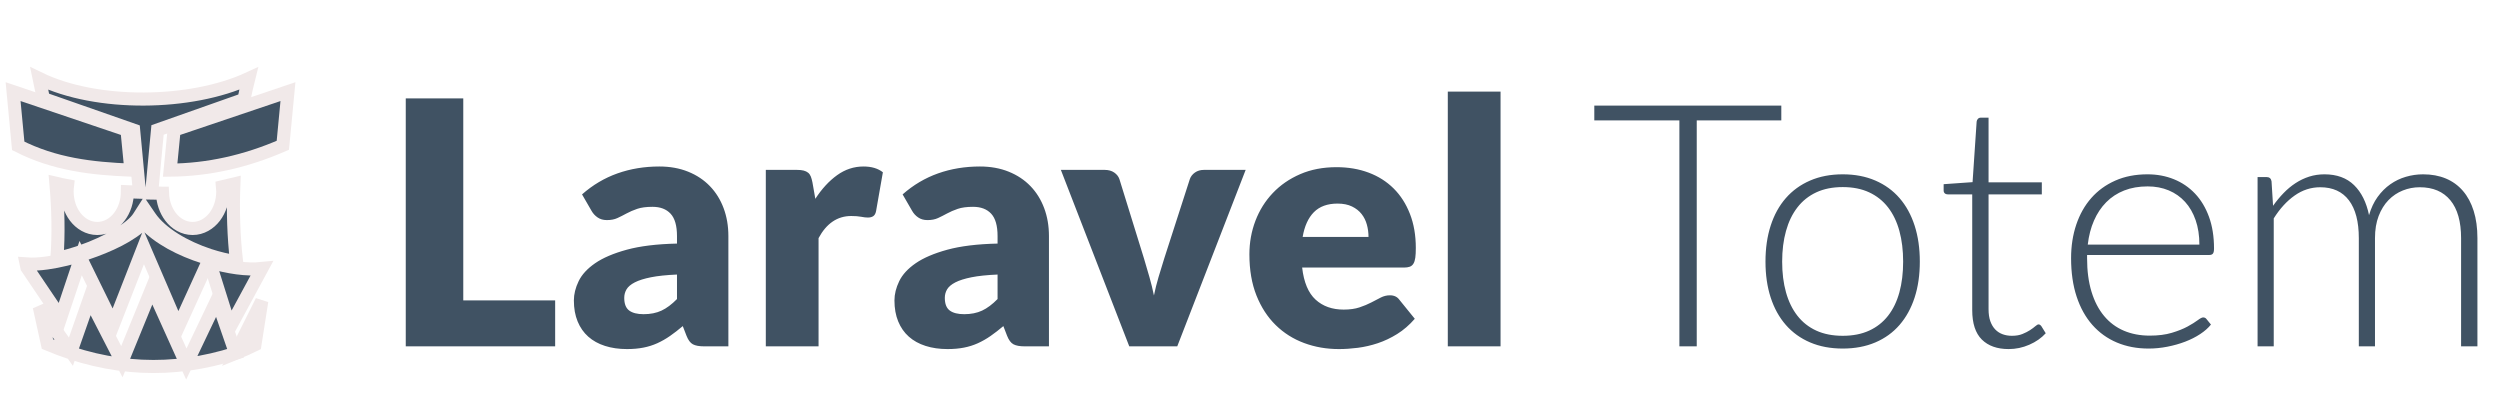
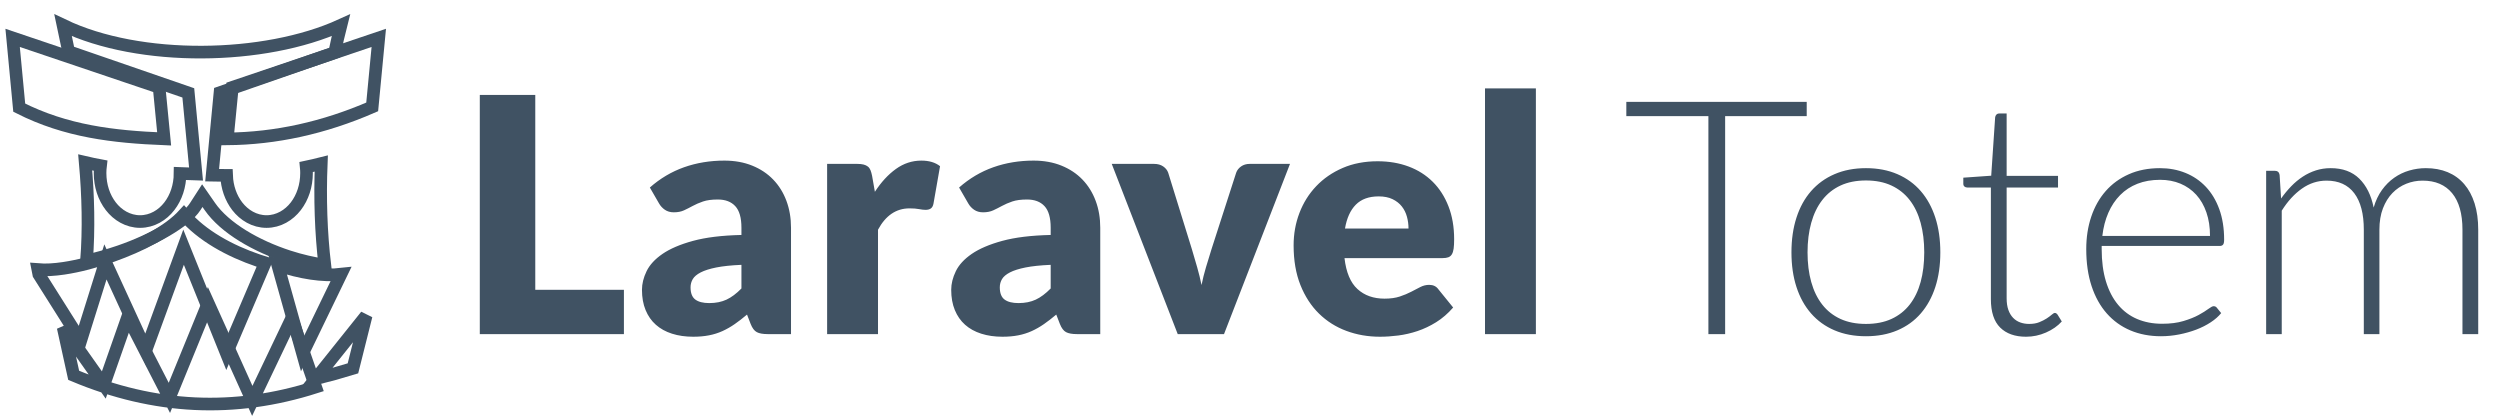
- <svg xmlns="http://www.w3.org/2000/svg" width="191px" height="30px" viewBox="0 0 191 30" version="1.1">
+ <svg xmlns="http://www.w3.org/2000/svg" width="198px" height="33px" viewBox="0 0 198 33" version="1.1">
  <defs />
  <g id="Page-1" stroke="none" stroke-width="1" fill="none" fill-rule="evenodd">
-     <g id="Mask" transform="translate(1, 6)" stroke="#F1E9E9" fill="#405263">
-       <path d="M2,0 C2.11,0.509 2.215,1.022 2.316,1.535 L9.21,3.947 L9.655,8.682 L9.098,8.663 C8.977,8.658 8.856,8.653 8.735,8.648 C8.73,9.38 8.508,10.05 8.118,10.563 C7.724,11.082 7.125,11.455 6.432,11.455 C5.738,11.455 5.139,11.082 4.745,10.563 C4.351,10.044 4.127,9.365 4.127,8.623 C4.127,8.477 4.137,8.333 4.154,8.191 C3.859,8.136 3.565,8.075 3.272,8.005 C3.445,9.966 3.488,11.898 3.348,13.75 C3.955,13.615 4.598,13.433 5.234,13.212 C7.184,12.536 9.054,11.453 9.605,10.588 L10.016,9.943 L10.449,10.576 C11.314,11.84 13.125,12.89 14.99,13.503 C15.694,13.734 16.408,13.899 17.072,14 C16.852,12.104 16.785,10.094 16.867,8.07 C16.579,8.144 16.29,8.211 16.002,8.273 C16.014,8.388 16.02,8.505 16.02,8.623 C16.02,9.365 15.797,10.044 15.403,10.563 C15.008,11.082 14.409,11.455 13.716,11.455 C13.022,11.455 12.423,11.082 12.029,10.563 C11.659,10.076 11.44,9.448 11.414,8.76 C11.313,8.76 11.212,8.759 11.11,8.758 L10.584,8.749 L11.036,3.929 L17.639,1.598 C17.749,1.058 17.868,0.524 18,4.77362775e-05 C13.591,2.04 6.406,2.141 2,4.77362775e-05 L2,0 Z" id="Path" />
-       <path d="M21,1 L12.301,3.938 L12,7 C14.863,6.973 17.727,6.353 20.609,5.1 L21,1 Z" id="Path" />
-       <path d="M0,1 L0.392,5.145 C3.18,6.558 6.001,6.876 9,7 L8.702,3.939 L0,1 Z" id="Path" />
-       <path d="M9.992,11 C9.03,11.982 7.335,12.78 5.586,13.365 C4.563,13.707 3.522,13.962 2.593,14.091 C2.009,14.172 1.479,14.202 1,14.165 L1.058,14.442 L3.638,18.264 L5.161,13.721 L7.657,18.804 L9.975,12.873 L12.616,19 L15,13.773 C14.862,13.733 14.724,13.692 14.586,13.648 C12.831,13.093 11.095,12.209 9.992,11 L9.992,11 Z" id="Path" />
-       <path d="M15,14 L16.571,19 L19,14.517 C17.857,14.634 16.444,14.432 15,14 L15,14 Z" id="Path" />
-       <path d="M10.615,16 L8.311,21.634 L5.837,16.819 L4.417,20.869 L2,17.446 L2.626,20.293 C7.444,22.318 12.195,22.528 17,20.993 L15.581,16.897 L13.236,21.812 L10.615,16 L10.615,16 Z" id="Path" />
-       <path d="M19,17 L17,21 C17.491,20.803 17.984,20.584 18.476,20.34 L19,17 L19,17 Z" id="Path" />
+     <g id="Mask" transform="translate(1, 2)" stroke="#405263">
+       <path d="M4,0 C4.151,0.691 4.296,1.387 4.435,2.084 L13.914,5.356 L14.526,11.783 L13.76,11.756 C13.594,11.751 13.427,11.743 13.261,11.737 C13.254,12.73 12.949,13.639 12.412,14.335 C11.871,15.04 11.047,15.546 10.093,15.546 C9.14,15.546 8.316,15.04 7.774,14.335 C7.232,13.631 6.925,12.71 6.925,11.703 C6.925,11.504 6.938,11.308 6.961,11.117 C6.557,11.042 6.152,10.959 5.749,10.864 C5.986,13.526 6.047,16.147 5.854,18.661 C6.688,18.478 7.572,18.23 8.446,17.931 C11.128,17.013 13.699,15.544 14.456,14.37 L15.022,13.494 L15.618,14.353 C16.807,16.068 19.297,17.494 21.862,18.326 C22.829,18.639 23.811,18.863 24.724,19 C24.421,16.427 24.33,13.699 24.442,10.952 C24.046,11.052 23.649,11.143 23.253,11.227 C23.269,11.383 23.277,11.542 23.277,11.703 C23.277,12.71 22.97,13.631 22.429,14.335 C21.887,15.04 21.063,15.546 20.109,15.546 C19.156,15.546 18.332,15.04 17.79,14.336 C17.282,13.675 16.98,12.823 16.945,11.889 C16.805,11.888 16.666,11.888 16.526,11.886 L15.802,11.874 L16.425,5.332 L25.504,2.169 C25.654,1.435 25.819,0.711 26,6.47849481e-05 C19.937,2.768 10.058,2.905 4,6.47849481e-05 L4,0 Z" id="Path" />
+       <path d="M29,1 L17.401,4.917 L17,9 C20.817,8.964 24.636,8.138 28.478,6.467 L29,1 Z" id="Path" />
+       <path d="M0,1 L0.523,6.527 C4.24,8.411 8.001,8.835 12,9 L11.603,4.918 L0,1 Z" id="Path" />
+       <path d="M13.561,15 C12.325,16.351 10.145,17.448 7.896,18.252 C6.581,18.722 5.243,19.073 4.049,19.25 C3.297,19.362 2.615,19.403 2,19.352 L2.075,19.733 L5.392,24.988 L7.349,18.742 L10.559,25.73 L13.539,17.576 L16.935,26 L20,18.813 C19.823,18.758 19.645,18.702 19.467,18.642 C17.211,17.877 14.979,16.663 13.561,15 L13.561,15 Z" id="Path" />
+       <path d="M21,19 L22.963,26 L26,19.724 C24.571,19.888 22.805,19.605 21,19 L21,19 Z" id="Path" />
+       <path d="M15.486,22 L12.415,29.512 L9.116,23.092 L7.222,28.492 L4,23.928 L4.835,27.725 C11.258,30.424 17.593,30.705 24,28.657 L22.108,23.197 L18.981,29.75 L15.486,22 L15.486,22 Z" id="Path" />
+       <path d="M28,23 L24,28 C24.983,27.754 25.967,27.479 26.953,27.175 L28,23 L28,23 Z" id="Path" />
    </g>
-     <path d="M35.394,22.951 L42.414,22.951 L42.414,26.461 L31,26.461 L31,7.52 L35.394,7.52 L35.394,22.951 Z M53.802,26.461 C53.421,26.461 53.133,26.409 52.938,26.305 C52.742,26.201 52.58,25.984 52.45,25.655 L52.164,24.914 C51.826,25.2 51.501,25.451 51.189,25.668 C50.877,25.885 50.554,26.069 50.221,26.221 C49.887,26.372 49.532,26.485 49.154,26.558 C48.777,26.632 48.359,26.669 47.9,26.669 C47.285,26.669 46.726,26.589 46.223,26.428 C45.72,26.268 45.294,26.032 44.943,25.72 C44.591,25.408 44.321,25.02 44.13,24.556 C43.939,24.093 43.844,23.558 43.844,22.951 C43.844,22.474 43.965,21.985 44.208,21.482 C44.451,20.979 44.871,20.522 45.469,20.11 C46.067,19.699 46.873,19.354 47.887,19.077 C48.901,18.8 50.179,18.644 51.722,18.609 L51.722,18.037 C51.722,17.248 51.56,16.679 51.234,16.328 C50.909,15.976 50.448,15.801 49.85,15.801 C49.373,15.801 48.983,15.853 48.68,15.957 C48.377,16.061 48.106,16.178 47.867,16.308 C47.629,16.438 47.397,16.555 47.172,16.659 C46.947,16.763 46.678,16.815 46.366,16.815 C46.089,16.815 45.853,16.748 45.657,16.613 C45.462,16.479 45.309,16.312 45.196,16.113 L44.468,14.852 C45.283,14.133 46.186,13.598 47.178,13.246 C48.171,12.895 49.235,12.72 50.37,12.72 C51.185,12.72 51.919,12.852 52.574,13.117 C53.228,13.381 53.782,13.749 54.237,14.222 C54.693,14.694 55.041,15.255 55.284,15.905 C55.527,16.555 55.648,17.266 55.648,18.037 L55.648,26.461 L53.802,26.461 Z M49.174,24.004 C49.694,24.004 50.149,23.913 50.539,23.731 C50.929,23.549 51.323,23.254 51.722,22.847 L51.722,20.975 C50.916,21.01 50.253,21.079 49.733,21.183 C49.213,21.287 48.801,21.417 48.498,21.573 C48.195,21.729 47.985,21.907 47.867,22.106 C47.75,22.305 47.692,22.522 47.692,22.756 C47.692,23.215 47.818,23.538 48.069,23.724 C48.32,23.911 48.689,24.004 49.174,24.004 Z M58.508,26.461 L58.508,12.98 L60.9,12.98 C61.099,12.98 61.266,12.997 61.401,13.032 C61.535,13.067 61.647,13.121 61.739,13.194 C61.83,13.268 61.899,13.366 61.947,13.487 C61.994,13.608 62.035,13.756 62.07,13.929 L62.291,15.19 C62.785,14.427 63.34,13.825 63.955,13.383 C64.57,12.941 65.242,12.72 65.97,12.72 C66.585,12.72 67.079,12.867 67.452,13.162 L66.932,16.126 C66.897,16.308 66.828,16.436 66.724,16.509 C66.62,16.583 66.481,16.62 66.308,16.62 C66.161,16.62 65.987,16.601 65.788,16.561 C65.589,16.522 65.337,16.503 65.034,16.503 C63.977,16.503 63.145,17.066 62.538,18.193 L62.538,26.461 L58.508,26.461 Z M78.294,26.461 C77.913,26.461 77.625,26.409 77.43,26.305 C77.234,26.201 77.072,25.984 76.942,25.655 L76.656,24.914 C76.318,25.2 75.993,25.451 75.681,25.668 C75.369,25.885 75.046,26.069 74.713,26.221 C74.379,26.372 74.024,26.485 73.647,26.558 C73.269,26.632 72.851,26.669 72.392,26.669 C71.777,26.669 71.218,26.589 70.715,26.428 C70.212,26.268 69.786,26.032 69.434,25.72 C69.083,25.408 68.813,25.02 68.622,24.556 C68.431,24.093 68.336,23.558 68.336,22.951 C68.336,22.474 68.457,21.985 68.7,21.482 C68.943,20.979 69.363,20.522 69.961,20.11 C70.559,19.699 71.365,19.354 72.379,19.077 C73.393,18.8 74.671,18.644 76.214,18.609 L76.214,18.037 C76.214,17.248 76.052,16.679 75.727,16.328 C75.401,15.976 74.94,15.801 74.342,15.801 C73.865,15.801 73.475,15.853 73.172,15.957 C72.869,16.061 72.598,16.178 72.359,16.308 C72.121,16.438 71.889,16.555 71.664,16.659 C71.439,16.763 71.17,16.815 70.858,16.815 C70.581,16.815 70.345,16.748 70.15,16.613 C69.954,16.479 69.801,16.312 69.688,16.113 L68.96,14.852 C69.775,14.133 70.678,13.598 71.671,13.246 C72.663,12.895 73.727,12.72 74.862,12.72 C75.677,12.72 76.411,12.852 77.066,13.117 C77.72,13.381 78.274,13.749 78.73,14.222 C79.185,14.694 79.533,15.255 79.776,15.905 C80.019,16.555 80.14,17.266 80.14,18.037 L80.14,26.461 L78.294,26.461 Z M73.666,24.004 C74.186,24.004 74.641,23.913 75.031,23.731 C75.421,23.549 75.815,23.254 76.214,22.847 L76.214,20.975 C75.408,21.01 74.745,21.079 74.225,21.183 C73.705,21.287 73.293,21.417 72.99,21.573 C72.687,21.729 72.477,21.907 72.359,22.106 C72.242,22.305 72.184,22.522 72.184,22.756 C72.184,23.215 72.31,23.538 72.561,23.724 C72.812,23.911 73.181,24.004 73.666,24.004 Z M89.942,26.461 L86.276,26.461 L81.05,12.98 L84.404,12.98 C84.69,12.98 84.93,13.047 85.126,13.181 C85.321,13.316 85.453,13.483 85.522,13.682 L87.394,19.727 C87.541,20.221 87.682,20.702 87.817,21.17 C87.951,21.638 88.066,22.106 88.161,22.574 C88.256,22.106 88.373,21.638 88.512,21.17 C88.651,20.702 88.798,20.221 88.954,19.727 L90.904,13.682 C90.973,13.483 91.103,13.316 91.294,13.181 C91.485,13.047 91.71,12.98 91.97,12.98 L95.168,12.98 L89.942,26.461 Z M102.11,12.772 C103.003,12.772 103.819,12.911 104.561,13.188 C105.302,13.465 105.938,13.868 106.472,14.397 C107.005,14.926 107.42,15.573 107.719,16.34 C108.019,17.108 108.168,17.976 108.168,18.947 C108.168,19.25 108.155,19.497 108.129,19.688 C108.103,19.879 108.055,20.03 107.986,20.143 C107.917,20.256 107.824,20.334 107.707,20.377 C107.589,20.42 107.44,20.442 107.258,20.442 L99.484,20.442 C99.614,21.569 99.956,22.385 100.511,22.892 C101.066,23.4 101.781,23.653 102.656,23.653 C103.124,23.653 103.527,23.597 103.865,23.484 C104.203,23.371 104.504,23.246 104.769,23.107 C105.033,22.968 105.275,22.843 105.496,22.73 C105.718,22.617 105.949,22.561 106.192,22.561 C106.513,22.561 106.755,22.678 106.92,22.912 L108.09,24.355 C107.674,24.832 107.226,25.219 106.745,25.518 C106.263,25.818 105.77,26.051 105.263,26.221 C104.755,26.39 104.249,26.506 103.742,26.572 C103.234,26.637 102.751,26.669 102.292,26.669 C101.347,26.669 100.461,26.515 99.633,26.207 C98.806,25.9 98.082,25.443 97.463,24.836 C96.843,24.229 96.353,23.475 95.993,22.574 C95.634,21.673 95.454,20.624 95.454,19.428 C95.454,18.527 95.608,17.673 95.915,16.867 C96.223,16.061 96.665,15.355 97.242,14.748 C97.818,14.141 98.515,13.66 99.335,13.305 C100.154,12.95 101.079,12.772 102.11,12.772 Z M102.188,15.554 C101.417,15.554 100.814,15.773 100.381,16.21 C99.948,16.648 99.662,17.279 99.523,18.102 L104.554,18.102 C104.554,17.781 104.513,17.469 104.43,17.166 C104.348,16.863 104.214,16.592 104.028,16.354 C103.841,16.115 103.596,15.922 103.293,15.775 C102.99,15.628 102.621,15.554 102.188,15.554 Z M114.642,7 L114.642,26.461 L110.612,26.461 L110.612,7 L114.642,7 Z M136.092,8.066 L136.092,9.197 L129.631,9.197 L129.631,26.461 L128.305,26.461 L128.305,9.197 L121.805,9.197 L121.805,8.066 L136.092,8.066 Z M140.785,13.318 C141.712,13.318 142.542,13.476 143.274,13.793 C144.007,14.109 144.624,14.557 145.127,15.138 C145.63,15.719 146.013,16.418 146.278,17.238 C146.542,18.057 146.674,18.973 146.674,19.987 C146.674,21.001 146.542,21.915 146.278,22.73 C146.013,23.545 145.63,24.242 145.127,24.823 C144.624,25.404 144.007,25.85 143.274,26.162 C142.542,26.474 141.712,26.63 140.785,26.63 C139.858,26.63 139.028,26.474 138.296,26.162 C137.563,25.85 136.944,25.404 136.436,24.823 C135.929,24.242 135.544,23.545 135.28,22.73 C135.015,21.915 134.883,21.001 134.883,19.987 C134.883,18.973 135.015,18.057 135.28,17.238 C135.544,16.418 135.929,15.719 136.436,15.138 C136.944,14.557 137.563,14.109 138.296,13.793 C139.028,13.476 139.858,13.318 140.785,13.318 Z M140.785,25.655 C141.556,25.655 142.23,25.523 142.806,25.259 C143.383,24.994 143.864,24.615 144.25,24.121 C144.635,23.627 144.923,23.031 145.114,22.334 C145.305,21.636 145.4,20.854 145.4,19.987 C145.4,19.129 145.305,18.349 145.114,17.647 C144.923,16.945 144.635,16.345 144.25,15.847 C143.864,15.348 143.383,14.965 142.806,14.696 C142.23,14.427 141.556,14.293 140.785,14.293 C140.014,14.293 139.34,14.427 138.763,14.696 C138.187,14.965 137.706,15.348 137.321,15.847 C136.935,16.345 136.645,16.945 136.45,17.647 C136.254,18.349 136.157,19.129 136.157,19.987 C136.157,20.854 136.254,21.636 136.45,22.334 C136.645,23.031 136.935,23.627 137.321,24.121 C137.706,24.615 138.187,24.994 138.763,25.259 C139.34,25.523 140.014,25.655 140.785,25.655 Z M153.46,26.669 C152.585,26.669 151.902,26.426 151.412,25.941 C150.923,25.456 150.678,24.706 150.678,23.692 L150.678,14.852 L148.819,14.852 C148.724,14.852 148.646,14.826 148.585,14.774 C148.524,14.722 148.494,14.648 148.494,14.553 L148.494,14.072 L150.704,13.916 L151.016,9.288 C151.025,9.21 151.057,9.141 151.113,9.08 C151.17,9.019 151.246,8.989 151.341,8.989 L151.926,8.989 L151.926,13.929 L155.995,13.929 L155.995,14.852 L151.926,14.852 L151.926,23.627 C151.926,23.982 151.971,24.288 152.062,24.544 C152.154,24.799 152.279,25.009 152.44,25.174 C152.6,25.339 152.788,25.46 153.005,25.538 C153.222,25.616 153.456,25.655 153.707,25.655 C154.019,25.655 154.288,25.61 154.513,25.518 C154.738,25.427 154.933,25.328 155.098,25.22 C155.263,25.111 155.397,25.012 155.501,24.921 C155.605,24.829 155.687,24.784 155.748,24.784 C155.817,24.784 155.887,24.827 155.956,24.914 L156.294,25.46 C155.965,25.824 155.547,26.116 155.04,26.337 C154.532,26.559 154.006,26.669 153.46,26.669 Z M164.068,13.318 C164.796,13.318 165.47,13.444 166.089,13.695 C166.709,13.946 167.246,14.312 167.702,14.793 C168.157,15.275 168.512,15.866 168.768,16.568 C169.023,17.27 169.151,18.076 169.151,18.986 C169.151,19.177 169.123,19.307 169.066,19.376 C169.01,19.445 168.921,19.48 168.8,19.48 L159.453,19.48 L159.453,19.727 C159.453,20.698 159.566,21.551 159.791,22.288 C160.016,23.025 160.337,23.642 160.753,24.14 C161.169,24.639 161.672,25.014 162.261,25.265 C162.85,25.516 163.509,25.642 164.237,25.642 C164.887,25.642 165.45,25.571 165.927,25.427 C166.404,25.284 166.804,25.124 167.13,24.947 C167.455,24.769 167.712,24.609 167.903,24.465 C168.094,24.322 168.232,24.251 168.319,24.251 C168.432,24.251 168.518,24.294 168.579,24.381 L168.917,24.797 C168.709,25.057 168.434,25.3 168.091,25.525 C167.749,25.75 167.368,25.943 166.947,26.104 C166.527,26.264 166.077,26.392 165.595,26.487 C165.114,26.582 164.631,26.63 164.146,26.63 C163.262,26.63 162.456,26.476 161.728,26.169 C161,25.861 160.376,25.412 159.856,24.823 C159.336,24.234 158.935,23.512 158.654,22.659 C158.372,21.805 158.231,20.828 158.231,19.727 C158.231,18.8 158.363,17.944 158.627,17.16 C158.892,16.375 159.273,15.699 159.772,15.132 C160.27,14.564 160.881,14.12 161.605,13.799 C162.328,13.478 163.149,13.318 164.068,13.318 Z M164.081,14.241 C163.414,14.241 162.816,14.345 162.287,14.553 C161.758,14.761 161.301,15.06 160.916,15.45 C160.53,15.84 160.218,16.308 159.98,16.854 C159.741,17.4 159.583,18.011 159.505,18.687 L168.033,18.687 C168.033,17.994 167.938,17.372 167.747,16.822 C167.556,16.271 167.288,15.805 166.941,15.424 C166.594,15.043 166.178,14.75 165.693,14.546 C165.208,14.343 164.67,14.241 164.081,14.241 Z M172.479,26.461 L172.479,13.526 L173.155,13.526 C173.38,13.526 173.51,13.634 173.545,13.851 L173.662,15.723 C173.913,15.368 174.182,15.043 174.468,14.748 C174.754,14.453 175.059,14.2 175.385,13.988 C175.71,13.775 176.056,13.611 176.424,13.493 C176.793,13.376 177.181,13.318 177.588,13.318 C178.533,13.318 179.287,13.593 179.85,14.143 C180.413,14.694 180.795,15.459 180.994,16.438 C181.15,15.901 181.369,15.437 181.65,15.047 C181.932,14.657 182.255,14.334 182.619,14.079 C182.983,13.823 183.379,13.632 183.809,13.507 C184.238,13.381 184.677,13.318 185.128,13.318 C185.769,13.318 186.346,13.424 186.857,13.636 C187.368,13.849 187.804,14.163 188.163,14.579 C188.523,14.995 188.798,15.506 188.989,16.113 C189.18,16.72 189.275,17.413 189.275,18.193 L189.275,26.461 L188.027,26.461 L188.027,18.193 C188.027,16.928 187.754,15.964 187.208,15.3 C186.662,14.637 185.882,14.306 184.868,14.306 C184.417,14.306 183.986,14.388 183.575,14.553 C183.163,14.718 182.799,14.962 182.482,15.287 C182.166,15.613 181.915,16.018 181.728,16.503 C181.542,16.988 181.449,17.552 181.449,18.193 L181.449,26.461 L180.214,26.461 L180.214,18.193 C180.214,16.936 179.963,15.974 179.46,15.307 C178.957,14.64 178.225,14.306 177.263,14.306 C176.561,14.306 175.911,14.516 175.313,14.937 C174.715,15.357 174.182,15.94 173.714,16.685 L173.714,26.461 L172.479,26.461 Z" id="Laravel-Totem" fill="#405263" />
+     <path d="M42.394,22.951 L49.414,22.951 L49.414,26.461 L38,26.461 L38,7.52 L42.394,7.52 L42.394,22.951 Z M60.802,26.461 C60.421,26.461 60.133,26.409 59.938,26.305 C59.742,26.201 59.58,25.984 59.45,25.655 L59.164,24.914 C58.826,25.2 58.501,25.451 58.189,25.668 C57.877,25.885 57.554,26.069 57.221,26.221 C56.887,26.372 56.532,26.485 56.154,26.558 C55.777,26.632 55.359,26.669 54.9,26.669 C54.285,26.669 53.726,26.589 53.223,26.428 C52.72,26.268 52.294,26.032 51.943,25.72 C51.591,25.408 51.321,25.02 51.13,24.556 C50.939,24.093 50.844,23.558 50.844,22.951 C50.844,22.474 50.965,21.985 51.208,21.482 C51.451,20.979 51.871,20.522 52.469,20.11 C53.067,19.699 53.873,19.354 54.887,19.077 C55.901,18.8 57.179,18.644 58.722,18.609 L58.722,18.037 C58.722,17.248 58.56,16.679 58.234,16.328 C57.909,15.976 57.448,15.801 56.85,15.801 C56.373,15.801 55.983,15.853 55.68,15.957 C55.377,16.061 55.106,16.178 54.867,16.308 C54.629,16.438 54.397,16.555 54.172,16.659 C53.947,16.763 53.678,16.815 53.366,16.815 C53.089,16.815 52.853,16.748 52.657,16.613 C52.462,16.479 52.309,16.312 52.196,16.113 L51.468,14.852 C52.283,14.133 53.186,13.598 54.178,13.246 C55.171,12.895 56.235,12.72 57.37,12.72 C58.185,12.72 58.919,12.852 59.574,13.117 C60.228,13.381 60.782,13.749 61.237,14.222 C61.693,14.694 62.041,15.255 62.284,15.905 C62.527,16.555 62.648,17.266 62.648,18.037 L62.648,26.461 L60.802,26.461 Z M56.174,24.004 C56.694,24.004 57.149,23.913 57.539,23.731 C57.929,23.549 58.323,23.254 58.722,22.847 L58.722,20.975 C57.916,21.01 57.253,21.079 56.733,21.183 C56.213,21.287 55.801,21.417 55.498,21.573 C55.195,21.729 54.985,21.907 54.867,22.106 C54.75,22.305 54.692,22.522 54.692,22.756 C54.692,23.215 54.818,23.538 55.069,23.724 C55.32,23.911 55.689,24.004 56.174,24.004 Z M65.508,26.461 L65.508,12.98 L67.9,12.98 C68.099,12.98 68.266,12.997 68.4,13.032 C68.535,13.067 68.647,13.121 68.739,13.194 C68.83,13.268 68.899,13.366 68.947,13.487 C68.994,13.608 69.035,13.756 69.07,13.929 L69.291,15.19 C69.785,14.427 70.34,13.825 70.955,13.383 C71.57,12.941 72.242,12.72 72.97,12.72 C73.585,12.72 74.079,12.867 74.452,13.162 L73.932,16.126 C73.897,16.308 73.828,16.436 73.724,16.509 C73.62,16.583 73.481,16.62 73.308,16.62 C73.161,16.62 72.987,16.601 72.788,16.561 C72.589,16.522 72.337,16.503 72.034,16.503 C70.977,16.503 70.145,17.066 69.538,18.193 L69.538,26.461 L65.508,26.461 Z M85.294,26.461 C84.913,26.461 84.625,26.409 84.43,26.305 C84.234,26.201 84.072,25.984 83.942,25.655 L83.656,24.914 C83.318,25.2 82.993,25.451 82.681,25.668 C82.369,25.885 82.046,26.069 81.713,26.221 C81.379,26.372 81.024,26.485 80.647,26.558 C80.269,26.632 79.851,26.669 79.392,26.669 C78.777,26.669 78.218,26.589 77.715,26.428 C77.212,26.268 76.786,26.032 76.434,25.72 C76.083,25.408 75.813,25.02 75.622,24.556 C75.431,24.093 75.336,23.558 75.336,22.951 C75.336,22.474 75.457,21.985 75.7,21.482 C75.943,20.979 76.363,20.522 76.961,20.11 C77.559,19.699 78.365,19.354 79.379,19.077 C80.393,18.8 81.671,18.644 83.214,18.609 L83.214,18.037 C83.214,17.248 83.052,16.679 82.727,16.328 C82.401,15.976 81.94,15.801 81.342,15.801 C80.865,15.801 80.475,15.853 80.172,15.957 C79.869,16.061 79.598,16.178 79.359,16.308 C79.121,16.438 78.889,16.555 78.664,16.659 C78.439,16.763 78.17,16.815 77.858,16.815 C77.581,16.815 77.345,16.748 77.15,16.613 C76.954,16.479 76.801,16.312 76.688,16.113 L75.96,14.852 C76.775,14.133 77.678,13.598 78.671,13.246 C79.663,12.895 80.727,12.72 81.862,12.72 C82.677,12.72 83.411,12.852 84.066,13.117 C84.72,13.381 85.274,13.749 85.73,14.222 C86.185,14.694 86.533,15.255 86.776,15.905 C87.019,16.555 87.14,17.266 87.14,18.037 L87.14,26.461 L85.294,26.461 Z M80.666,24.004 C81.186,24.004 81.641,23.913 82.031,23.731 C82.421,23.549 82.815,23.254 83.214,22.847 L83.214,20.975 C82.408,21.01 81.745,21.079 81.225,21.183 C80.705,21.287 80.293,21.417 79.99,21.573 C79.687,21.729 79.477,21.907 79.359,22.106 C79.242,22.305 79.184,22.522 79.184,22.756 C79.184,23.215 79.31,23.538 79.561,23.724 C79.812,23.911 80.181,24.004 80.666,24.004 Z M96.942,26.461 L93.276,26.461 L88.05,12.98 L91.404,12.98 C91.69,12.98 91.93,13.047 92.126,13.181 C92.321,13.316 92.453,13.483 92.522,13.682 L94.394,19.727 C94.541,20.221 94.682,20.702 94.817,21.17 C94.951,21.638 95.066,22.106 95.161,22.574 C95.256,22.106 95.373,21.638 95.512,21.17 C95.651,20.702 95.798,20.221 95.954,19.727 L97.904,13.682 C97.973,13.483 98.103,13.316 98.294,13.181 C98.485,13.047 98.71,12.98 98.97,12.98 L102.168,12.98 L96.942,26.461 Z M109.11,12.772 C110.003,12.772 110.819,12.911 111.561,13.188 C112.302,13.465 112.938,13.868 113.472,14.397 C114.005,14.926 114.42,15.573 114.719,16.34 C115.019,17.108 115.168,17.976 115.168,18.947 C115.168,19.25 115.155,19.497 115.129,19.688 C115.103,19.879 115.055,20.03 114.986,20.143 C114.917,20.256 114.824,20.334 114.707,20.377 C114.589,20.42 114.44,20.442 114.258,20.442 L106.484,20.442 C106.614,21.569 106.956,22.385 107.511,22.892 C108.066,23.4 108.781,23.653 109.656,23.653 C110.124,23.653 110.527,23.597 110.865,23.484 C111.203,23.371 111.504,23.246 111.769,23.107 C112.033,22.968 112.275,22.843 112.496,22.73 C112.718,22.617 112.949,22.561 113.192,22.561 C113.513,22.561 113.755,22.678 113.92,22.912 L115.09,24.355 C114.674,24.832 114.226,25.219 113.745,25.518 C113.263,25.818 112.77,26.051 112.263,26.221 C111.755,26.39 111.249,26.506 110.742,26.572 C110.234,26.637 109.751,26.669 109.292,26.669 C108.347,26.669 107.461,26.515 106.633,26.207 C105.806,25.9 105.082,25.443 104.463,24.836 C103.843,24.229 103.353,23.475 102.993,22.574 C102.634,21.673 102.454,20.624 102.454,19.428 C102.454,18.527 102.608,17.673 102.915,16.867 C103.223,16.061 103.665,15.355 104.242,14.748 C104.818,14.141 105.515,13.66 106.335,13.305 C107.154,12.95 108.079,12.772 109.11,12.772 Z M109.188,15.554 C108.417,15.554 107.814,15.773 107.381,16.21 C106.948,16.648 106.662,17.279 106.523,18.102 L111.554,18.102 C111.554,17.781 111.513,17.469 111.43,17.166 C111.348,16.863 111.214,16.592 111.028,16.354 C110.841,16.115 110.596,15.922 110.293,15.775 C109.99,15.628 109.621,15.554 109.188,15.554 Z M121.642,7 L121.642,26.461 L117.612,26.461 L117.612,7 L121.642,7 Z M143.092,8.066 L143.092,9.197 L136.631,9.197 L136.631,26.461 L135.305,26.461 L135.305,9.197 L128.805,9.197 L128.805,8.066 L143.092,8.066 Z M147.785,13.318 C148.712,13.318 149.542,13.476 150.274,13.793 C151.007,14.109 151.624,14.557 152.127,15.138 C152.63,15.719 153.013,16.418 153.278,17.238 C153.542,18.057 153.674,18.973 153.674,19.987 C153.674,21.001 153.542,21.915 153.278,22.73 C153.013,23.545 152.63,24.242 152.127,24.823 C151.624,25.404 151.007,25.85 150.274,26.162 C149.542,26.474 148.712,26.63 147.785,26.63 C146.858,26.63 146.028,26.474 145.296,26.162 C144.563,25.85 143.944,25.404 143.436,24.823 C142.929,24.242 142.544,23.545 142.28,22.73 C142.015,21.915 141.883,21.001 141.883,19.987 C141.883,18.973 142.015,18.057 142.28,17.238 C142.544,16.418 142.929,15.719 143.436,15.138 C143.944,14.557 144.563,14.109 145.296,13.793 C146.028,13.476 146.858,13.318 147.785,13.318 Z M147.785,25.655 C148.556,25.655 149.23,25.523 149.806,25.259 C150.383,24.994 150.864,24.615 151.25,24.121 C151.635,23.627 151.923,23.031 152.114,22.334 C152.305,21.636 152.4,20.854 152.4,19.987 C152.4,19.129 152.305,18.349 152.114,17.647 C151.923,16.945 151.635,16.345 151.25,15.847 C150.864,15.348 150.383,14.965 149.806,14.696 C149.23,14.427 148.556,14.293 147.785,14.293 C147.014,14.293 146.34,14.427 145.763,14.696 C145.187,14.965 144.706,15.348 144.321,15.847 C143.935,16.345 143.645,16.945 143.45,17.647 C143.254,18.349 143.157,19.129 143.157,19.987 C143.157,20.854 143.254,21.636 143.45,22.334 C143.645,23.031 143.935,23.627 144.321,24.121 C144.706,24.615 145.187,24.994 145.763,25.259 C146.34,25.523 147.014,25.655 147.785,25.655 Z M160.46,26.669 C159.585,26.669 158.902,26.426 158.412,25.941 C157.923,25.456 157.678,24.706 157.678,23.692 L157.678,14.852 L155.819,14.852 C155.724,14.852 155.646,14.826 155.585,14.774 C155.524,14.722 155.494,14.648 155.494,14.553 L155.494,14.072 L157.704,13.916 L158.016,9.288 C158.025,9.21 158.057,9.141 158.113,9.08 C158.17,9.019 158.246,8.989 158.341,8.989 L158.926,8.989 L158.926,13.929 L162.995,13.929 L162.995,14.852 L158.926,14.852 L158.926,23.627 C158.926,23.982 158.971,24.288 159.062,24.544 C159.154,24.799 159.279,25.009 159.44,25.174 C159.6,25.339 159.788,25.46 160.005,25.538 C160.222,25.616 160.456,25.655 160.707,25.655 C161.019,25.655 161.288,25.61 161.513,25.518 C161.738,25.427 161.933,25.328 162.098,25.22 C162.263,25.111 162.397,25.012 162.501,24.921 C162.605,24.829 162.687,24.784 162.748,24.784 C162.817,24.784 162.887,24.827 162.956,24.914 L163.294,25.46 C162.965,25.824 162.547,26.116 162.04,26.337 C161.532,26.559 161.006,26.669 160.46,26.669 Z M171.068,13.318 C171.796,13.318 172.47,13.444 173.089,13.695 C173.709,13.946 174.246,14.312 174.702,14.793 C175.157,15.275 175.512,15.866 175.768,16.568 C176.023,17.27 176.151,18.076 176.151,18.986 C176.151,19.177 176.123,19.307 176.066,19.376 C176.01,19.445 175.921,19.48 175.8,19.48 L166.453,19.48 L166.453,19.727 C166.453,20.698 166.566,21.551 166.791,22.288 C167.016,23.025 167.337,23.642 167.753,24.14 C168.169,24.639 168.672,25.014 169.261,25.265 C169.85,25.516 170.509,25.642 171.237,25.642 C171.887,25.642 172.45,25.571 172.927,25.427 C173.404,25.284 173.804,25.124 174.13,24.947 C174.455,24.769 174.712,24.609 174.903,24.465 C175.094,24.322 175.232,24.251 175.319,24.251 C175.432,24.251 175.518,24.294 175.579,24.381 L175.917,24.797 C175.709,25.057 175.434,25.3 175.091,25.525 C174.749,25.75 174.368,25.943 173.947,26.104 C173.527,26.264 173.077,26.392 172.595,26.487 C172.114,26.582 171.631,26.63 171.146,26.63 C170.262,26.63 169.456,26.476 168.728,26.169 C168,25.861 167.376,25.412 166.856,24.823 C166.336,24.234 165.935,23.512 165.654,22.659 C165.372,21.805 165.231,20.828 165.231,19.727 C165.231,18.8 165.363,17.944 165.627,17.16 C165.892,16.375 166.273,15.699 166.772,15.132 C167.27,14.564 167.881,14.12 168.605,13.799 C169.328,13.478 170.149,13.318 171.068,13.318 Z M171.081,14.241 C170.414,14.241 169.816,14.345 169.287,14.553 C168.758,14.761 168.301,15.06 167.916,15.45 C167.53,15.84 167.218,16.308 166.98,16.854 C166.741,17.4 166.583,18.011 166.505,18.687 L175.033,18.687 C175.033,17.994 174.938,17.372 174.747,16.822 C174.556,16.271 174.288,15.805 173.941,15.424 C173.594,15.043 173.178,14.75 172.693,14.546 C172.208,14.343 171.67,14.241 171.081,14.241 Z M179.479,26.461 L179.479,13.526 L180.155,13.526 C180.38,13.526 180.51,13.634 180.545,13.851 L180.662,15.723 C180.913,15.368 181.182,15.043 181.468,14.748 C181.754,14.453 182.059,14.2 182.385,13.988 C182.71,13.775 183.056,13.611 183.424,13.493 C183.793,13.376 184.181,13.318 184.588,13.318 C185.533,13.318 186.287,13.593 186.85,14.143 C187.413,14.694 187.795,15.459 187.994,16.438 C188.15,15.901 188.369,15.437 188.65,15.047 C188.932,14.657 189.255,14.334 189.619,14.079 C189.983,13.823 190.379,13.632 190.809,13.507 C191.238,13.381 191.677,13.318 192.128,13.318 C192.769,13.318 193.346,13.424 193.857,13.636 C194.368,13.849 194.804,14.163 195.163,14.579 C195.523,14.995 195.798,15.506 195.989,16.113 C196.18,16.72 196.275,17.413 196.275,18.193 L196.275,26.461 L195.027,26.461 L195.027,18.193 C195.027,16.928 194.754,15.964 194.208,15.3 C193.662,14.637 192.882,14.306 191.868,14.306 C191.417,14.306 190.986,14.388 190.575,14.553 C190.163,14.718 189.799,14.962 189.482,15.287 C189.166,15.613 188.915,16.018 188.728,16.503 C188.542,16.988 188.449,17.552 188.449,18.193 L188.449,26.461 L187.214,26.461 L187.214,18.193 C187.214,16.936 186.963,15.974 186.46,15.307 C185.957,14.64 185.225,14.306 184.263,14.306 C183.561,14.306 182.911,14.516 182.313,14.937 C181.715,15.357 181.182,15.94 180.714,16.685 L180.714,26.461 L179.479,26.461 Z" id="Laravel-Totem" fill="#405263" />
  </g>
</svg>
